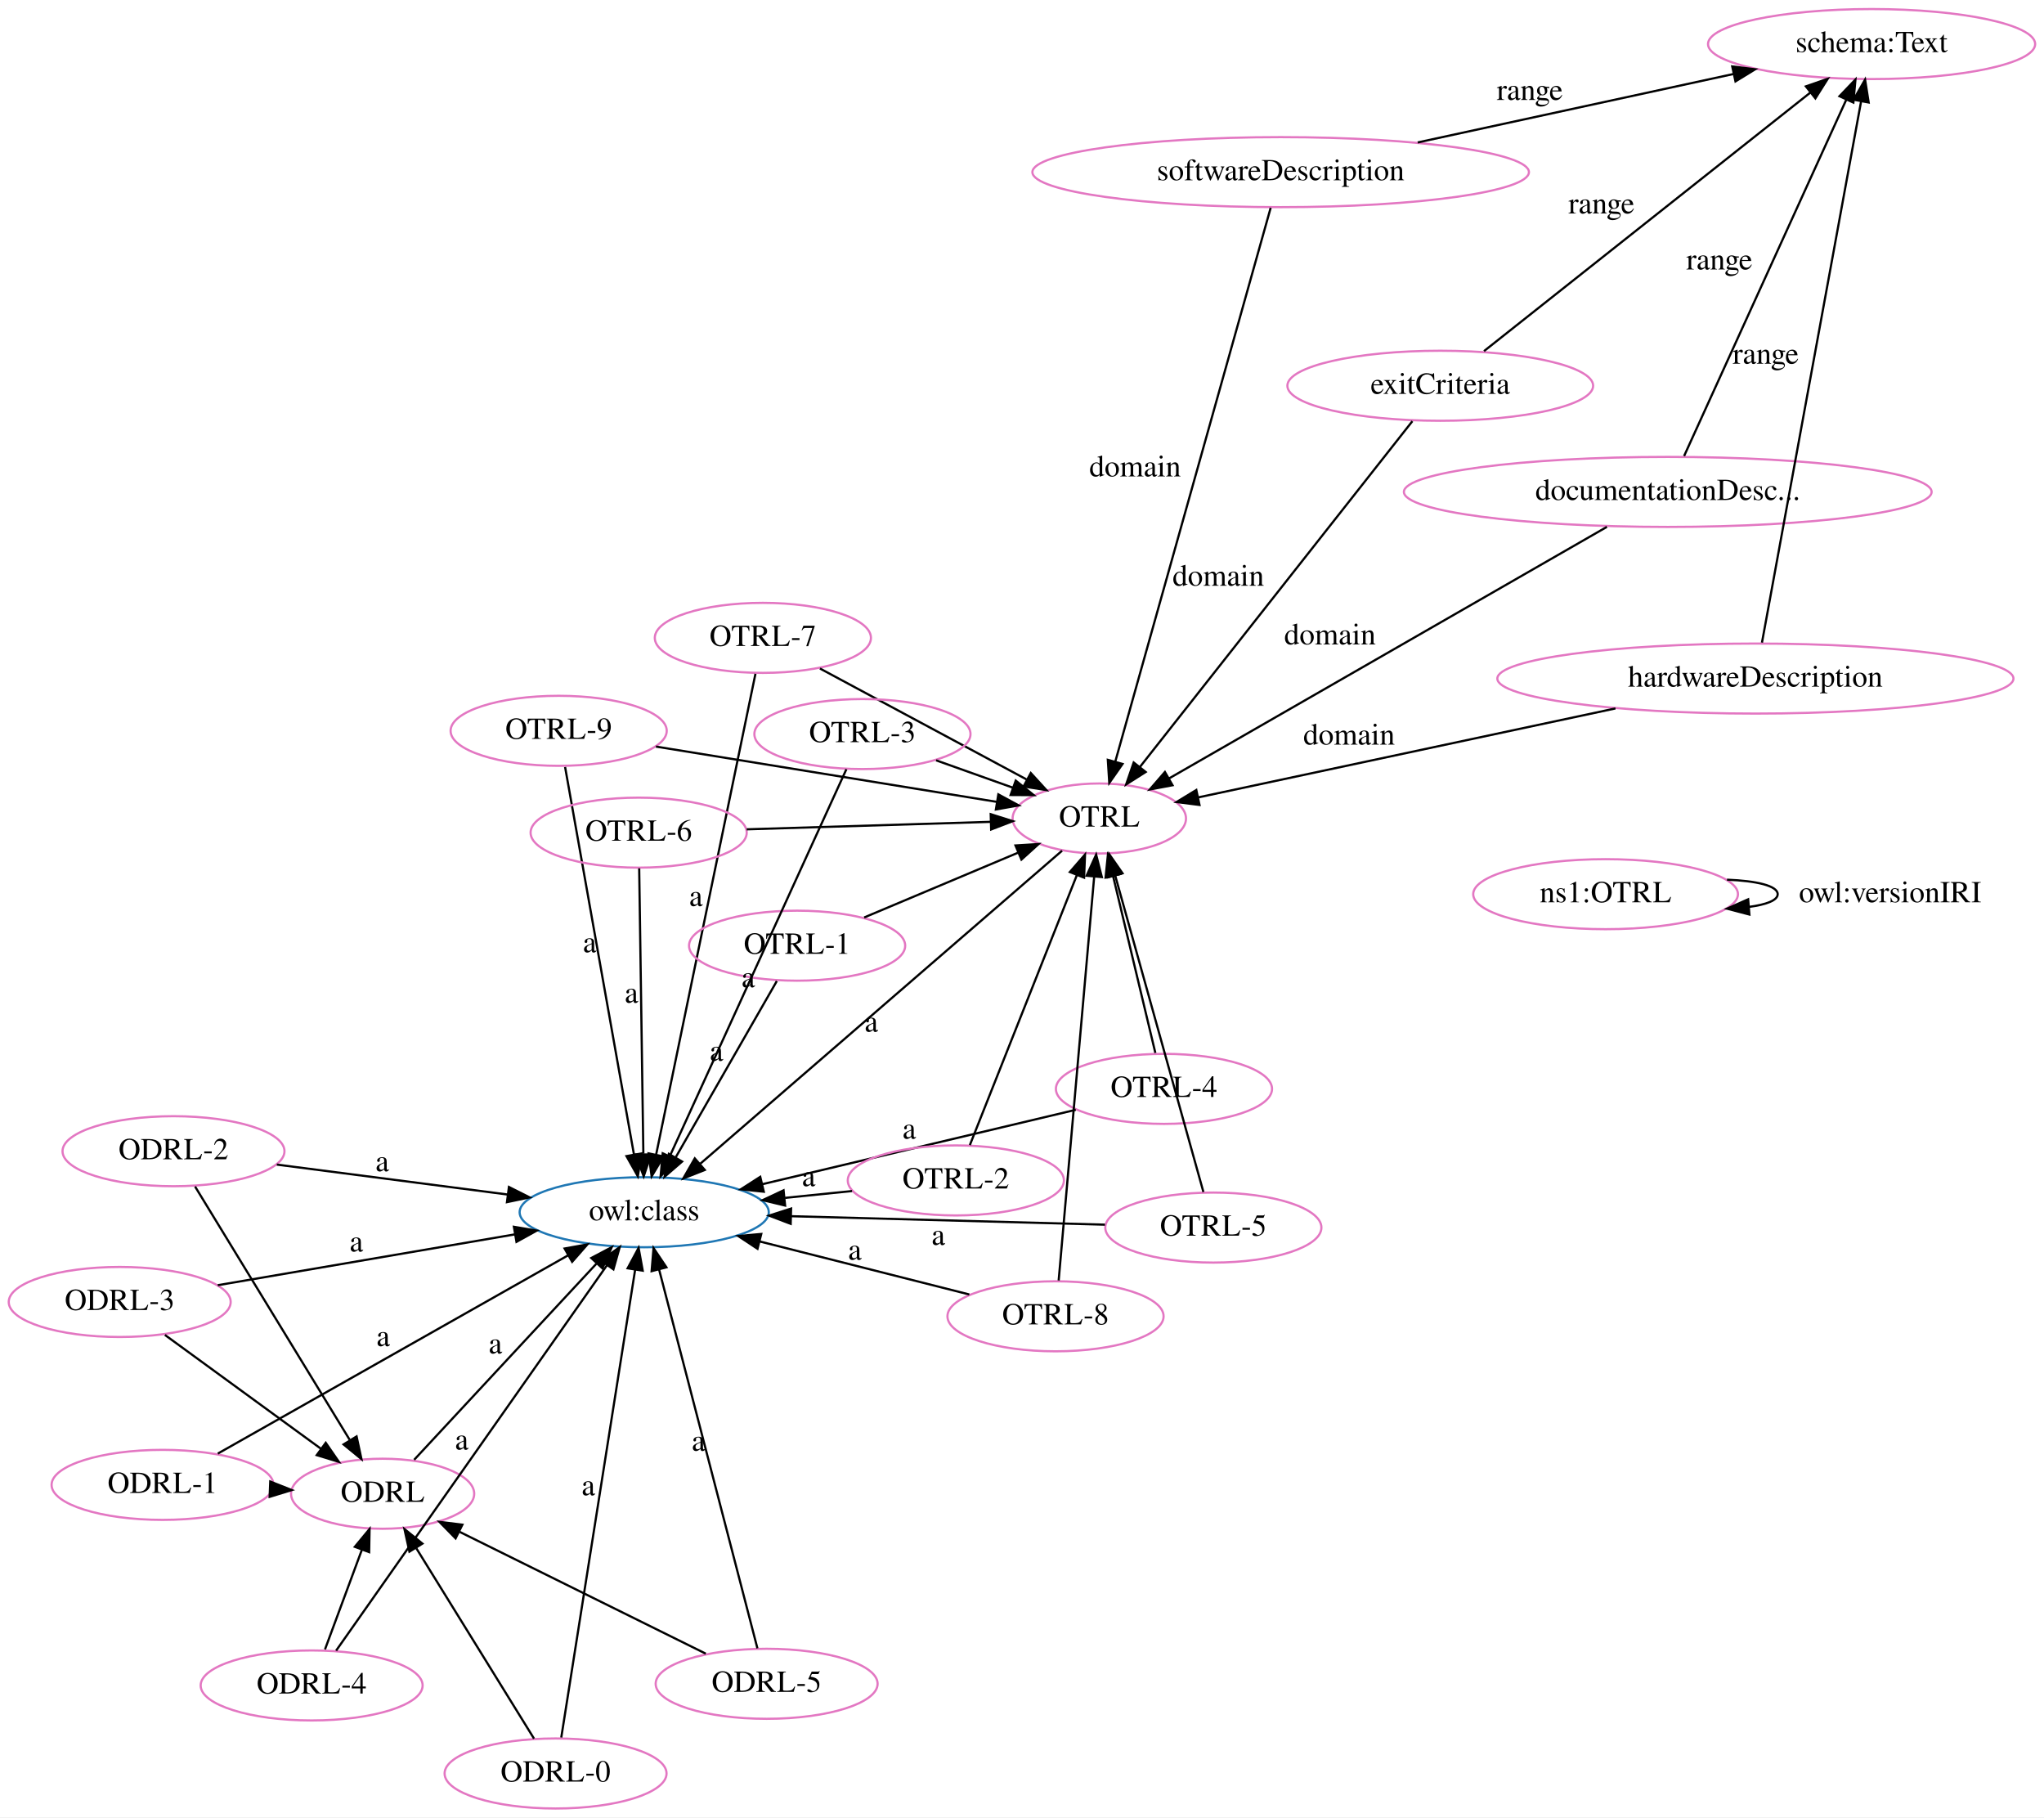
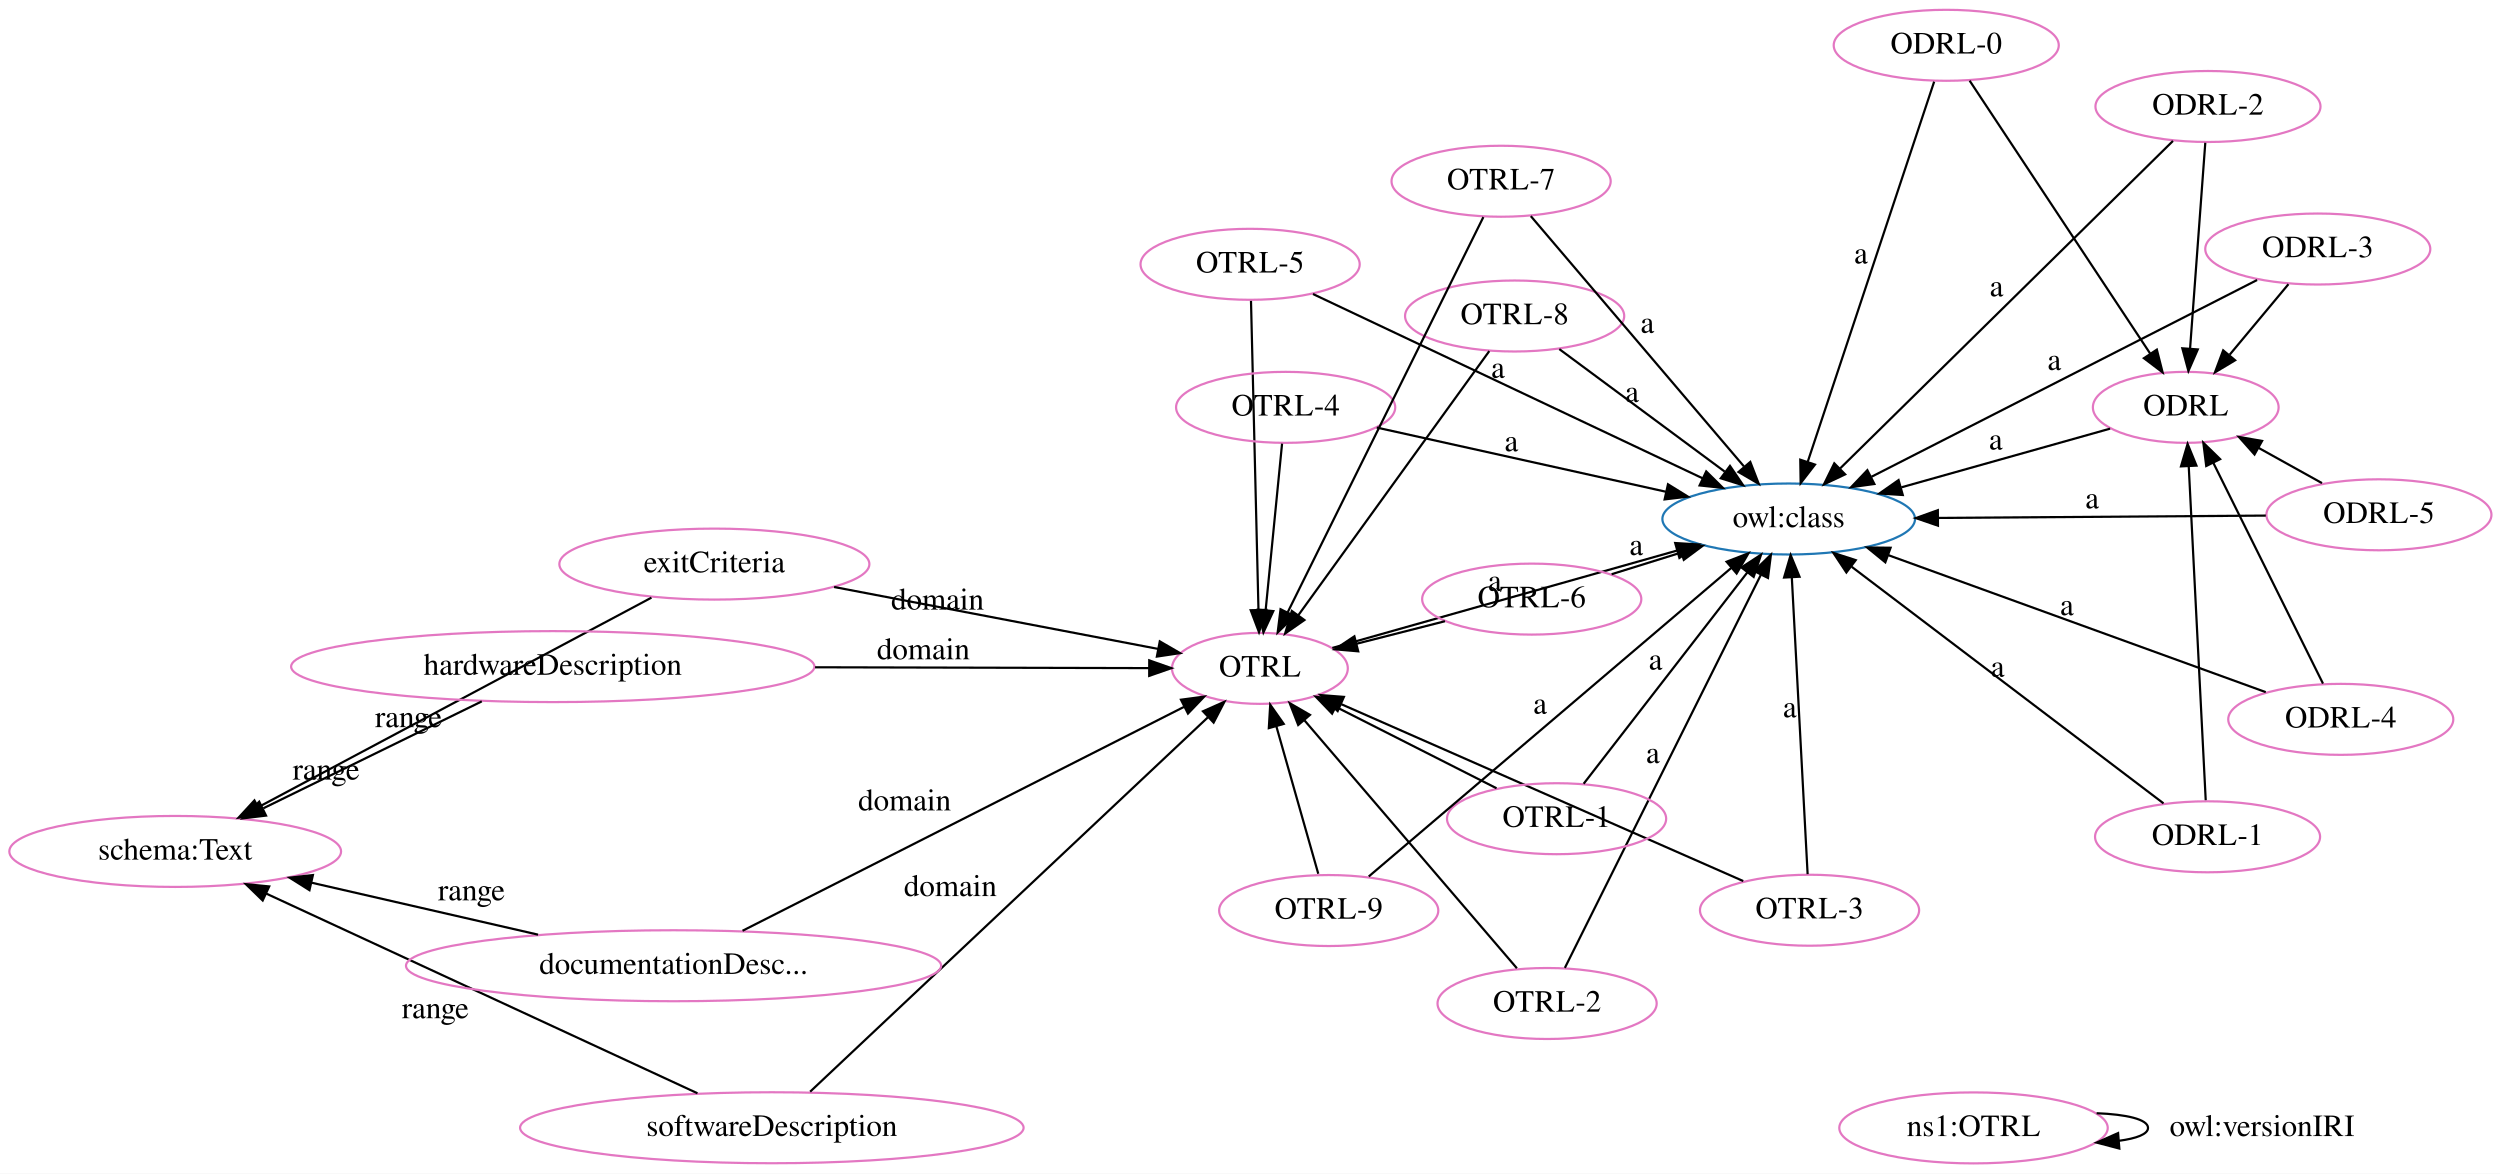
- <svg xmlns="http://www.w3.org/2000/svg" width="936pt" height="832pt" viewBox="0.00 0.00 936.00 832.00">
-   <g id="graph0" class="graph" transform="scale(1 1) rotate(0) translate(4 828)">
-     <polygon fill="white" stroke="transparent" points="-4,4 -4,-828 932,-828 932,4 -4,4" />
+ <svg xmlns="http://www.w3.org/2000/svg" width="1129pt" height="530pt" viewBox="0.00 0.00 1129.00 530.00">
+   <g id="graph0" class="graph" transform="scale(1 1) rotate(0) translate(4 526)">
+     <polygon fill="white" stroke="transparent" points="-4,4 -4,-526 1125,-526 1125,4 -4,4" />
    <g id="node1" class="node">
-       <ellipse fill="none" stroke="#e377c2" cx="171.21" cy="-144.16" rx="41.94" ry="16.03" />
-       <text text-anchor="middle" x="171.21" y="-140.46" font-family="Times,serif" font-size="14.00">ODRL</text>
+       <ellipse fill="none" stroke="#e377c2" cx="564.97" cy="-224.16" rx="39.7" ry="16.03" />
+       <text text-anchor="middle" x="564.97" y="-220.46" font-family="Times,serif" font-size="14.00">OTRL</text>
    </g>
    <g id="node3" class="node">
-       <ellipse fill="none" stroke="#1f77b4" cx="291" cy="-273.03" rx="57.05" ry="16.03" />
-       <text text-anchor="middle" x="291" y="-269.33" font-family="Times,serif" font-size="14.00">owl:class</text>
+       <ellipse fill="none" stroke="#1f77b4" cx="803.78" cy="-291.62" rx="57.05" ry="16.03" />
+       <text text-anchor="middle" x="803.78" y="-287.92" font-family="Times,serif" font-size="14.00">owl:class</text>
+     </g>
+     <g id="edge11" class="edge">
+       <path fill="none" stroke="black" d="M597.67,-233.39C637.86,-244.75 706.49,-264.13 753.42,-277.39" />
+       <polygon fill="black" stroke="black" points="752.52,-280.77 763.09,-280.12 754.42,-274.04 752.52,-280.77" />
+       <text text-anchor="middle" x="671.05" y="-259.19" font-family="Times,serif" font-size="14.00">a</text>
+     </g>
+     <g id="node2" class="node">
+       <ellipse fill="none" stroke="#e377c2" cx="983.08" cy="-342.04" rx="41.94" ry="16.03" />
+       <text text-anchor="middle" x="983.08" y="-338.34" font-family="Times,serif" font-size="14.00">ODRL</text>
+     </g>
+     <g id="edge2" class="edge">
+       <path fill="none" stroke="black" d="M948.93,-332.43C922.28,-324.94 884.83,-314.41 854.65,-305.92" />
+       <polygon fill="black" stroke="black" points="855.29,-302.46 844.72,-303.13 853.39,-309.2 855.29,-302.46" />
+       <text text-anchor="middle" x="897.29" y="-322.98" font-family="Times,serif" font-size="14.00">a</text>
+     </g>
+     <g id="node4" class="node">
+       <ellipse fill="none" stroke="#e377c2" cx="75.12" cy="-141.49" rx="74.91" ry="16.03" />
+       <text text-anchor="middle" x="75.12" y="-137.79" font-family="Times,serif" font-size="14.00">schema:Text</text>
+     </g>
+     <g id="node5" class="node">
+       <ellipse fill="none" stroke="#e377c2" cx="887.24" cy="-16.64" rx="60.62" ry="16.03" />
+       <text text-anchor="middle" x="887.24" y="-12.94" font-family="Times,serif" font-size="14.00">ns1:OTRL</text>
+     </g>
+     <g id="edge22" class="edge">
+       <path fill="none" stroke="black" d="M942.84,-23.27C956.17,-22.75 966.05,-20.54 966.05,-16.64 966.05,-13.81 960.83,-11.86 952.87,-10.81" />
+       <polygon fill="black" stroke="black" points="953.09,-7.32 942.84,-10.01 952.53,-14.3 953.09,-7.32" />
+       <text text-anchor="middle" x="1017.55" y="-12.94" font-family="Times,serif" font-size="14.00">owl:versionIRI</text>
+     </g>
+     <g id="node6" class="node">
+       <ellipse fill="none" stroke="#e377c2" cx="694.67" cy="-72.82" rx="49.49" ry="16.03" />
+       <text text-anchor="middle" x="694.67" y="-69.12" font-family="Times,serif" font-size="14.00">OTRL-2</text>
+     </g>
+     <g id="edge3" class="edge">
+       <path fill="none" stroke="black" d="M681.03,-88.73C658.11,-115.48 611.73,-169.59 585.07,-200.71" />
+       <polygon fill="black" stroke="black" points="582.27,-198.59 578.42,-208.46 587.58,-203.15 582.27,-198.59" />
+     </g>
+     <g id="edge1" class="edge">
+       <path fill="none" stroke="black" d="M702.69,-88.91C721.49,-126.61 768.5,-220.88 791.17,-266.33" />
+       <polygon fill="black" stroke="black" points="788.15,-268.12 795.75,-275.5 794.42,-264.99 788.15,-268.12" />
+       <text text-anchor="middle" x="742.43" y="-181.42" font-family="Times,serif" font-size="14.00">a</text>
+     </g>
+     <g id="node7" class="node">
+       <ellipse fill="none" stroke="#e377c2" cx="993.12" cy="-477.91" rx="50.82" ry="16.03" />
+       <text text-anchor="middle" x="993.12" y="-474.21" font-family="Times,serif" font-size="14.00">ODRL-2</text>
+     </g>
+     <g id="edge8" class="edge">
+       <path fill="none" stroke="black" d="M991.91,-461.52C990.21,-438.47 987.08,-396.2 985.04,-368.61" />
+       <polygon fill="black" stroke="black" points="988.52,-368.2 984.29,-358.48 981.54,-368.71 988.52,-368.2" />
+     </g>
+     <g id="edge23" class="edge">
+       <path fill="none" stroke="black" d="M977.31,-462.35C943.89,-429.47 866,-352.83 826.95,-314.41" />
+       <polygon fill="black" stroke="black" points="829.27,-311.78 819.69,-307.27 824.36,-316.77 829.27,-311.78" />
+       <text text-anchor="middle" x="897.63" y="-392.18" font-family="Times,serif" font-size="14.00">a</text>
+     </g>
+     <g id="node8" class="node">
+       <ellipse fill="none" stroke="#e377c2" cx="318.61" cy="-271.25" rx="70.01" ry="16.03" />
+       <text text-anchor="middle" x="318.61" y="-267.55" font-family="Times,serif" font-size="14.00">exitCriteria</text>
+     </g>
+     <g id="edge17" class="edge">
+       <path fill="none" stroke="black" d="M372.67,-260.91C416.51,-252.53 477.61,-240.85 519.09,-232.93" />
+       <polygon fill="black" stroke="black" points="519.76,-236.36 528.92,-231.05 518.44,-229.49 519.76,-236.36" />
+       <text text-anchor="middle" x="419.38" y="-250.72" font-family="Times,serif" font-size="14.00">domain</text>
+     </g>
+     <g id="edge30" class="edge">
+       <path fill="none" stroke="black" d="M290.2,-256.11C246.24,-232.68 161.71,-187.64 112.73,-161.54" />
+       <polygon fill="black" stroke="black" points="114.2,-158.35 103.73,-156.74 110.9,-164.53 114.2,-158.35" />
+       <text text-anchor="middle" x="180.47" y="-197.62" font-family="Times,serif" font-size="14.00">range</text>
+     </g>
+     <g id="node9" class="node">
+       <ellipse fill="none" stroke="#e377c2" cx="344.56" cy="-16.71" rx="113.69" ry="16.03" />
+       <text text-anchor="middle" x="344.56" y="-13.01" font-family="Times,serif" font-size="14.00">softwareDescription</text>
+     </g>
+     <g id="edge28" class="edge">
+       <path fill="none" stroke="black" d="M361.85,-32.99C401.1,-69.93 496.96,-160.15 541.5,-202.07" />
+       <polygon fill="black" stroke="black" points="539.27,-204.78 548.95,-209.08 544.07,-199.68 539.27,-204.78" />
+       <text text-anchor="middle" x="425.18" y="-121.33" font-family="Times,serif" font-size="14.00">domain</text>
+     </g>
+     <g id="edge41" class="edge">
+       <path fill="none" stroke="black" d="M310.98,-32.27C261.61,-55.13 169.53,-97.77 116.2,-122.47" />
+       <polygon fill="black" stroke="black" points="114.63,-119.34 107.03,-126.72 117.57,-125.69 114.63,-119.34" />
+       <text text-anchor="middle" x="192.59" y="-66.17" font-family="Times,serif" font-size="14.00">range</text>
+     </g>
+     <g id="node10" class="node">
+       <ellipse fill="none" stroke="#e377c2" cx="300.18" cy="-89.87" rx="120.83" ry="16.03" />
+       <text text-anchor="middle" x="300.18" y="-86.17" font-family="Times,serif" font-size="14.00">documentationDesc...</text>
+     </g>
+     <g id="edge19" class="edge">
+       <path fill="none" stroke="black" d="M331.33,-105.67C381.27,-130.99 478.86,-180.49 530.7,-206.78" />
+       <polygon fill="black" stroke="black" points="529.33,-210.01 539.83,-211.41 532.49,-203.76 529.33,-210.01" />
+       <text text-anchor="middle" x="404.52" y="-160.02" font-family="Times,serif" font-size="14.00">domain</text>
+     </g>
+     <g id="edge21" class="edge">
+       <path fill="none" stroke="black" d="M238.98,-103.91C207.27,-111.18 168.63,-120.04 136.85,-127.34" />
+       <polygon fill="black" stroke="black" points="135.75,-124 126.78,-129.64 137.31,-130.82 135.75,-124" />
+       <text text-anchor="middle" x="208.91" y="-119.42" font-family="Times,serif" font-size="14.00">range</text>
+     </g>
+     <g id="node11" class="node">
+       <ellipse fill="none" stroke="#e377c2" cx="813.19" cy="-114.94" rx="49.49" ry="16.03" />
+       <text text-anchor="middle" x="813.19" y="-111.24" font-family="Times,serif" font-size="14.00">OTRL-3</text>
+     </g>
+     <g id="edge12" class="edge">
+       <path fill="none" stroke="black" d="M783.25,-128.11C737.67,-148.17 651,-186.3 601.69,-208" />
+       <polygon fill="black" stroke="black" points="600.09,-204.88 592.35,-212.11 602.91,-211.28 600.09,-204.88" />
+     </g>
+     <g id="edge26" class="edge">
+       <path fill="none" stroke="black" d="M812.32,-131.24C810.69,-161.88 807.15,-228.27 805.18,-265.3" />
+       <polygon fill="black" stroke="black" points="801.68,-265.18 804.65,-275.35 808.67,-265.55 801.68,-265.18" />
+       <text text-anchor="middle" x="804.25" y="-202.07" font-family="Times,serif" font-size="14.00">a</text>
+     </g>
+     <g id="node12" class="node">
+       <ellipse fill="none" stroke="#e377c2" cx="1070.32" cy="-293.52" rx="50.82" ry="16.03" />
+       <text text-anchor="middle" x="1070.32" y="-289.82" font-family="Times,serif" font-size="14.00">ODRL-5</text>
+     </g>
+     <g id="edge5" class="edge">
+       <path fill="none" stroke="black" d="M1044.61,-307.82C1035.63,-312.81 1025.41,-318.5 1015.92,-323.77" />
+       <polygon fill="black" stroke="black" points="1014.14,-320.76 1007.1,-328.68 1017.55,-326.87 1014.14,-320.76" />
+     </g>
+     <g id="edge29" class="edge">
+       <path fill="none" stroke="black" d="M1019.24,-293.16C977.22,-292.86 917.32,-292.43 871.34,-292.1" />
+       <polygon fill="black" stroke="black" points="871.18,-288.6 861.16,-292.03 871.13,-295.6 871.18,-288.6" />
+       <text text-anchor="middle" x="940.79" y="-296.43" font-family="Times,serif" font-size="14.00">a</text>
+     </g>
+     <g id="node13" class="node">
+       <ellipse fill="none" stroke="#e377c2" cx="680.01" cy="-383.29" rx="49.49" ry="16.03" />
+       <text text-anchor="middle" x="680.01" y="-379.59" font-family="Times,serif" font-size="14.00">OTRL-8</text>
+     </g>
+     <g id="edge20" class="edge">
+       <path fill="none" stroke="black" d="M668.56,-367.45C648.32,-339.45 606.11,-281.06 582.29,-248.12" />
+       <polygon fill="black" stroke="black" points="585.07,-245.99 576.37,-239.93 579.39,-250.09 585.07,-245.99" />
+     </g>
+     <g id="edge31" class="edge">
+       <path fill="none" stroke="black" d="M700.17,-368.35C720.46,-353.33 751.94,-330.01 774.88,-313.02" />
+       <polygon fill="black" stroke="black" points="777.26,-315.61 783.22,-306.85 773.1,-309.99 777.26,-315.61" />
+       <text text-anchor="middle" x="733.03" y="-344.49" font-family="Times,serif" font-size="14.00">a</text>
+     </g>
+     <g id="node14" class="node">
+       <ellipse fill="none" stroke="#e377c2" cx="698.95" cy="-156.27" rx="49.49" ry="16.03" />
+       <text text-anchor="middle" x="698.95" y="-152.57" font-family="Times,serif" font-size="14.00">OTRL-1</text>
+     </g>
+     <g id="edge9" class="edge">
+       <path fill="none" stroke="black" d="M671.84,-170.01C650.96,-180.59 621.96,-195.28 599.44,-206.69" />
+       <polygon fill="black" stroke="black" points="597.57,-203.72 590.23,-211.36 600.73,-209.96 597.57,-203.72" />
+     </g>
+     <g id="edge7" class="edge">
+       <path fill="none" stroke="black" d="M711.18,-172.06C729.39,-195.57 763.77,-239.95 785.13,-267.53" />
+       <polygon fill="black" stroke="black" points="782.41,-269.74 791.3,-275.51 787.95,-265.46 782.41,-269.74" />
+       <text text-anchor="middle" x="743.65" y="-223.6" font-family="Times,serif" font-size="14.00">a</text>
+     </g>
+     <g id="node15" class="node">
+       <ellipse fill="none" stroke="#e377c2" cx="687.73" cy="-255.44" rx="49.49" ry="16.03" />
+       <text text-anchor="middle" x="687.73" y="-251.74" font-family="Times,serif" font-size="14.00">OTRL-6</text>
+     </g>
+     <g id="edge35" class="edge">
+       <path fill="none" stroke="black" d="M648.55,-245.46C635.8,-242.21 621.57,-238.58 608.52,-235.26" />
+       <polygon fill="black" stroke="black" points="609.37,-231.86 598.82,-232.78 607.64,-238.64 609.37,-231.86" />
+     </g>
+     <g id="edge32" class="edge">
+       <path fill="none" stroke="black" d="M723.81,-266.69C733.7,-269.77 744.57,-273.16 755.04,-276.42" />
+       <polygon fill="black" stroke="black" points="754.31,-279.86 764.9,-279.5 756.4,-273.18 754.31,-279.86" />
+       <text text-anchor="middle" x="734.93" y="-275.35" font-family="Times,serif" font-size="14.00">a</text>
+     </g>
+     <g id="node16" class="node">
+       <ellipse fill="none" stroke="#e377c2" cx="560.55" cy="-406.64" rx="49.49" ry="16.03" />
+       <text text-anchor="middle" x="560.55" y="-402.94" font-family="Times,serif" font-size="14.00">OTRL-5</text>
+     </g>
+     <g id="edge24" class="edge">
+       <path fill="none" stroke="black" d="M560.95,-390.12C561.72,-358.5 563.4,-289.16 564.32,-250.87" />
+       <polygon fill="black" stroke="black" points="567.83,-250.59 564.57,-240.5 560.83,-250.42 567.83,-250.59" />
+     </g>
+     <g id="edge33" class="edge">
+       <path fill="none" stroke="black" d="M588.93,-393.22C632.49,-372.62 715.93,-333.16 765.02,-309.94" />
+       <polygon fill="black" stroke="black" points="766.53,-313.11 774.07,-305.67 763.53,-306.78 766.53,-313.11" />
+       <text text-anchor="middle" x="672.48" y="-355.38" font-family="Times,serif" font-size="14.00">a</text>
+     </g>
+     <g id="node17" class="node">
+       <ellipse fill="none" stroke="#e377c2" cx="245.64" cy="-224.96" rx="118.17" ry="16.03" />
+       <text text-anchor="middle" x="245.64" y="-221.26" font-family="Times,serif" font-size="14.00">hardwareDescription</text>
+     </g>
+     <g id="edge18" class="edge">
+       <path fill="none" stroke="black" d="M364.09,-224.66C416.18,-224.53 474.55,-224.39 514.88,-224.28" />
+       <polygon fill="black" stroke="black" points="515,-227.78 524.99,-224.26 514.98,-220.78 515,-227.78" />
+       <text text-anchor="middle" x="412.99" y="-228.27" font-family="Times,serif" font-size="14.00">domain</text>
+     </g>
+     <g id="edge27" class="edge">
+       <path fill="none" stroke="black" d="M213.57,-209.26C185.62,-195.58 144.99,-175.69 114.96,-161" />
+       <polygon fill="black" stroke="black" points="116.14,-157.68 105.62,-156.42 113.06,-163.96 116.14,-157.68" />
+       <text text-anchor="middle" x="143.27" y="-173.93" font-family="Times,serif" font-size="14.00">range</text>
+     </g>
+     <g id="node18" class="node">
+       <ellipse fill="none" stroke="#e377c2" cx="596.05" cy="-114.8" rx="49.49" ry="16.03" />
+       <text text-anchor="middle" x="596.05" y="-111.1" font-family="Times,serif" font-size="14.00">OTRL-9</text>
+     </g>
+     <g id="edge38" class="edge">
+       <path fill="none" stroke="black" d="M591.33,-131.41C586.3,-149.09 578.28,-177.33 572.4,-198" />
+       <polygon fill="black" stroke="black" points="569,-197.17 569.63,-207.75 575.73,-199.09 569,-197.17" />
+     </g>
+     <g id="edge36" class="edge">
+       <path fill="none" stroke="black" d="M614.12,-130.18C651.03,-161.6 735.18,-233.22 777.89,-269.57" />
+       <polygon fill="black" stroke="black" points="775.72,-272.33 785.6,-276.14 780.26,-267 775.72,-272.33" />
+       <text text-anchor="middle" x="691.5" y="-203.68" font-family="Times,serif" font-size="14.00">a</text>
+     </g>
+     <g id="node19" class="node">
+       <ellipse fill="none" stroke="#e377c2" cx="874.92" cy="-505.54" rx="50.82" ry="16.03" />
+       <text text-anchor="middle" x="874.92" y="-501.84" font-family="Times,serif" font-size="14.00">ODRL-0</text>
+     </g>
+     <g id="edge10" class="edge">
+       <path fill="none" stroke="black" d="M885.49,-489.56C904.52,-460.8 944.65,-400.13 967.07,-366.24" />
+       <polygon fill="black" stroke="black" points="970.03,-368.11 972.63,-357.84 964.19,-364.24 970.03,-368.11" />
+     </g>
+     <g id="edge37" class="edge">
+       <path fill="none" stroke="black" d="M869.46,-489.11C857.14,-452.08 827.14,-361.86 812.33,-317.34" />
+       <polygon fill="black" stroke="black" points="815.64,-316.19 809.17,-307.81 809,-318.4 815.64,-316.19" />
+       <text text-anchor="middle" x="836.4" y="-407.02" font-family="Times,serif" font-size="14.00">a</text>
+     </g>
+     <g id="node20" class="node">
+       <ellipse fill="none" stroke="#e377c2" cx="992.94" cy="-148.1" rx="50.82" ry="16.03" />
+       <text text-anchor="middle" x="992.94" y="-144.4" font-family="Times,serif" font-size="14.00">ODRL-1</text>
+     </g>
+     <g id="edge34" class="edge">
+       <path fill="none" stroke="black" d="M992.1,-164.64C990.39,-198.2 986.51,-274.58 984.44,-315.3" />
+       <polygon fill="black" stroke="black" points="980.93,-315.38 983.92,-325.54 987.92,-315.73 980.93,-315.38" />
+     </g>
+     <g id="edge13" class="edge">
+       <path fill="none" stroke="black" d="M973.05,-163.19C939.37,-188.75 870.97,-240.64 832.22,-270.04" />
+       <polygon fill="black" stroke="black" points="829.82,-267.47 823.97,-276.3 834.05,-273.04 829.82,-267.47" />
+       <text text-anchor="middle" x="898.14" y="-220.41" font-family="Times,serif" font-size="14.00">a</text>
+     </g>
+     <g id="node21" class="node">
+       <ellipse fill="none" stroke="#e377c2" cx="576.6" cy="-342.04" rx="49.49" ry="16.03" />
+       <text text-anchor="middle" x="576.6" y="-338.34" font-family="Times,serif" font-size="14.00">OTRL-4</text>
    </g>
    <g id="edge16" class="edge">
-       <path fill="none" stroke="black" d="M185.66,-159.71C206.41,-182.03 244.83,-223.35 269.09,-249.45" />
-       <polygon fill="black" stroke="black" points="266.76,-252.08 276.13,-257.03 271.88,-247.32 266.76,-252.08" />
-       <text text-anchor="middle" x="222.87" y="-208.38" font-family="Times,serif" font-size="14.00">a</text>
-     </g>
-     <g id="node2" class="node">
-       <ellipse fill="none" stroke="#e377c2" cx="499.4" cy="-453.29" rx="39.7" ry="16.03" />
-       <text text-anchor="middle" x="499.4" y="-449.59" font-family="Times,serif" font-size="14.00">OTRL</text>
+       <path fill="none" stroke="black" d="M574.98,-325.65C573.06,-306.21 569.84,-273.54 567.57,-250.52" />
+       <polygon fill="black" stroke="black" points="571.03,-250.02 566.57,-240.41 564.07,-250.7 571.03,-250.02" />
+     </g>
+     <g id="edge14" class="edge">
+       <path fill="none" stroke="black" d="M617.74,-332.91C654.28,-324.8 707.99,-312.88 748.32,-303.93" />
+       <polygon fill="black" stroke="black" points="749.26,-307.3 758.27,-301.72 747.74,-300.47 749.26,-307.3" />
+       <text text-anchor="middle" x="678.53" y="-322.22" font-family="Times,serif" font-size="14.00">a</text>
+     </g>
+     <g id="node22" class="node">
+       <ellipse fill="none" stroke="#e377c2" cx="1042.71" cy="-413.54" rx="50.82" ry="16.03" />
+       <text text-anchor="middle" x="1042.71" y="-409.84" font-family="Times,serif" font-size="14.00">ODRL-3</text>
+     </g>
+     <g id="edge25" class="edge">
+       <path fill="none" stroke="black" d="M1029.47,-397.67C1021.68,-388.32 1011.66,-376.31 1002.93,-365.84" />
+       <polygon fill="black" stroke="black" points="1005.37,-363.3 996.28,-357.86 999.99,-367.78 1005.37,-363.3" />
+     </g>
+     <g id="edge15" class="edge">
+       <path fill="none" stroke="black" d="M1015.3,-399.55C972.44,-377.68 889.46,-335.34 841.15,-310.69" />
+       <polygon fill="black" stroke="black" points="842.47,-307.43 831.98,-306 839.29,-313.67 842.47,-307.43" />
+       <text text-anchor="middle" x="923.73" y="-358.92" font-family="Times,serif" font-size="14.00">a</text>
+     </g>
+     <g id="node23" class="node">
+       <ellipse fill="none" stroke="#e377c2" cx="1053.09" cy="-201.14" rx="50.82" ry="16.03" />
+       <text text-anchor="middle" x="1053.09" y="-197.44" font-family="Times,serif" font-size="14.00">ODRL-4</text>
+     </g>
+     <g id="edge4" class="edge">
+       <path fill="none" stroke="black" d="M1045.06,-217.3C1032.93,-241.72 1009.82,-288.22 995.51,-317.03" />
+       <polygon fill="black" stroke="black" points="992.33,-315.55 991.02,-326.06 998.6,-318.66 992.33,-315.55" />
    </g>
    <g id="edge39" class="edge">
-       <path fill="none" stroke="black" d="M482.35,-438.54C445.82,-406.94 359.84,-332.57 316.67,-295.23" />
-       <polygon fill="black" stroke="black" points="318.74,-292.39 308.89,-288.5 314.16,-297.68 318.74,-292.39" />
-       <text text-anchor="middle" x="395.01" y="-355.68" font-family="Times,serif" font-size="14.00">a</text>
-     </g>
-     <g id="node4" class="node">
-       <ellipse fill="none" stroke="#e377c2" cx="853.05" cy="-807.83" rx="74.91" ry="16.03" />
-       <text text-anchor="middle" x="853.05" y="-804.13" font-family="Times,serif" font-size="14.00">schema:Text</text>
-     </g>
-     <g id="node5" class="node">
-       <ellipse fill="none" stroke="#e377c2" cx="529.01" cy="-329.51" rx="49.49" ry="16.03" />
-       <text text-anchor="middle" x="529.01" y="-325.81" font-family="Times,serif" font-size="14.00">OTRL-4</text>
-     </g>
-     <g id="edge36" class="edge">
-       <path fill="none" stroke="black" d="M525.07,-345.95C520.12,-366.66 511.54,-402.52 505.68,-427.04" />
-       <polygon fill="black" stroke="black" points="502.27,-426.24 503.35,-436.78 509.08,-427.87 502.27,-426.24" />
-     </g>
-     <g id="edge25" class="edge">
-       <path fill="none" stroke="black" d="M488.63,-319.93C449.14,-310.56 388.73,-296.22 345.09,-285.87" />
-       <polygon fill="black" stroke="black" points="345.76,-282.43 335.22,-283.52 344.14,-289.24 345.76,-282.43" />
-       <text text-anchor="middle" x="412.36" y="-306.7" font-family="Times,serif" font-size="14.00">a</text>
-     </g>
-     <g id="node6" class="node">
-       <ellipse fill="none" stroke="#e377c2" cx="731.24" cy="-418.64" rx="60.62" ry="16.03" />
-       <text text-anchor="middle" x="731.24" y="-414.94" font-family="Times,serif" font-size="14.00">ns1:OTRL</text>
-     </g>
-     <g id="edge17" class="edge">
-       <path fill="none" stroke="black" d="M786.84,-425.27C800.17,-424.75 810.05,-422.54 810.05,-418.64 810.05,-415.81 804.83,-413.86 796.87,-412.81" />
-       <polygon fill="black" stroke="black" points="797.09,-409.32 786.84,-412.01 796.53,-416.3 797.09,-409.32" />
-       <text text-anchor="middle" x="861.55" y="-414.94" font-family="Times,serif" font-size="14.00">owl:versionIRI</text>
-     </g>
-     <g id="node7" class="node">
-       <ellipse fill="none" stroke="#e377c2" cx="479.35" cy="-225.39" rx="49.49" ry="16.03" />
-       <text text-anchor="middle" x="479.35" y="-221.69" font-family="Times,serif" font-size="14.00">OTRL-8</text>
-     </g>
-     <g id="edge30" class="edge">
-       <path fill="none" stroke="black" d="M480.79,-241.78C484.22,-280.7 492.86,-378.95 497.05,-426.58" />
-       <polygon fill="black" stroke="black" points="493.58,-427.09 497.95,-436.74 500.56,-426.47 493.58,-427.09" />
-     </g>
-     <g id="edge4" class="edge">
-       <path fill="none" stroke="black" d="M439.87,-235.38C412.05,-242.41 374.5,-251.91 344.07,-259.61" />
-       <polygon fill="black" stroke="black" points="342.88,-256.3 334.05,-262.14 344.6,-263.08 342.88,-256.3" />
-       <text text-anchor="middle" x="387.47" y="-251.29" font-family="Times,serif" font-size="14.00">a</text>
-     </g>
-     <g id="node8" class="node">
-       <ellipse fill="none" stroke="#e377c2" cx="138.71" cy="-56.39" rx="50.82" ry="16.03" />
-       <text text-anchor="middle" x="138.71" y="-52.69" font-family="Times,serif" font-size="14.00">ODRL-4</text>
-     </g>
-     <g id="edge5" class="edge">
-       <path fill="none" stroke="black" d="M144.82,-72.9C149.57,-85.73 156.25,-103.76 161.7,-118.47" />
-       <polygon fill="black" stroke="black" points="158.48,-119.86 165.23,-128.02 165.04,-117.43 158.48,-119.86" />
-     </g>
-     <g id="edge29" class="edge">
-       <path fill="none" stroke="black" d="M149.91,-72.32C176.31,-109.88 242.59,-204.17 274,-248.84" />
-       <polygon fill="black" stroke="black" points="271.18,-250.91 279.79,-257.08 276.9,-246.88 271.18,-250.91" />
-       <text text-anchor="middle" x="207.45" y="-164.38" font-family="Times,serif" font-size="14.00">a</text>
-     </g>
-     <g id="node9" class="node">
-       <ellipse fill="none" stroke="#e377c2" cx="250.41" cy="-16.09" rx="50.82" ry="16.03" />
-       <text text-anchor="middle" x="250.41" y="-12.39" font-family="Times,serif" font-size="14.00">ODRL-0</text>
-     </g>
-     <g id="edge28" class="edge">
-       <path fill="none" stroke="black" d="M240.54,-32.05C227.03,-53.91 202.62,-93.38 186.66,-119.17" />
-       <polygon fill="black" stroke="black" points="183.49,-117.65 181.2,-128 189.44,-121.33 183.49,-117.65" />
-     </g>
-     <g id="edge7" class="edge">
-       <path fill="none" stroke="black" d="M253.02,-32.55C259.87,-75.97 278.5,-193.86 286.85,-246.74" />
-       <polygon fill="black" stroke="black" points="283.41,-247.37 288.43,-256.7 290.32,-246.28 283.41,-247.37" />
-       <text text-anchor="middle" x="265.43" y="-143.45" font-family="Times,serif" font-size="14.00">a</text>
-     </g>
-     <g id="node10" class="node">
-       <ellipse fill="none" stroke="#e377c2" cx="251.83" cy="-493.43" rx="49.49" ry="16.03" />
-       <text text-anchor="middle" x="251.83" y="-489.73" font-family="Times,serif" font-size="14.00">OTRL-9</text>
-     </g>
-     <g id="edge10" class="edge">
-       <path fill="none" stroke="black" d="M296.37,-486.21C340.42,-479.07 407.54,-468.18 452.42,-460.91" />
-       <polygon fill="black" stroke="black" points="453.16,-464.33 462.47,-459.28 452.04,-457.42 453.16,-464.33" />
-     </g>
-     <g id="edge31" class="edge">
-       <path fill="none" stroke="black" d="M254.77,-476.86C261.51,-438.96 278.1,-345.64 286.28,-299.6" />
-       <polygon fill="black" stroke="black" points="289.78,-299.95 288.08,-289.49 282.88,-298.72 289.78,-299.95" />
-       <text text-anchor="middle" x="266.03" y="-392.03" font-family="Times,serif" font-size="14.00">a</text>
-     </g>
-     <g id="node11" class="node">
-       <ellipse fill="none" stroke="#e377c2" cx="345.34" cy="-535.98" rx="49.49" ry="16.03" />
-       <text text-anchor="middle" x="345.34" y="-532.28" font-family="Times,serif" font-size="14.00">OTRL-7</text>
-     </g>
-     <g id="edge12" class="edge">
-       <path fill="none" stroke="black" d="M371.48,-521.95C397.55,-507.96 437.69,-486.41 466.05,-471.19" />
-       <polygon fill="black" stroke="black" points="468.02,-474.11 475.17,-466.29 464.71,-467.94 468.02,-474.11" />
-     </g>
-     <g id="edge32" class="edge">
-       <path fill="none" stroke="black" d="M341.94,-519.53C332.79,-475.26 307.59,-353.29 296.44,-299.32" />
-       <polygon fill="black" stroke="black" points="299.85,-298.56 294.4,-289.47 293,-299.97 299.85,-298.56" />
-       <text text-anchor="middle" x="314.69" y="-413.22" font-family="Times,serif" font-size="14.00">a</text>
-     </g>
-     <g id="node12" class="node">
-       <ellipse fill="none" stroke="#e377c2" cx="347.06" cy="-57.15" rx="50.82" ry="16.03" />
-       <text text-anchor="middle" x="347.06" y="-53.45" font-family="Times,serif" font-size="14.00">ODRL-5</text>
-     </g>
-     <g id="edge38" class="edge">
-       <path fill="none" stroke="black" d="M319.19,-70.94C288.7,-86.03 239.73,-110.26 206.55,-126.67" />
-       <polygon fill="black" stroke="black" points="204.63,-123.72 197.22,-131.29 207.74,-129.99 204.63,-123.72" />
-     </g>
-     <g id="edge8" class="edge">
-       <path fill="none" stroke="black" d="M342.84,-73.38C333.23,-110.41 309.59,-201.46 297.85,-246.68" />
-       <polygon fill="black" stroke="black" points="294.39,-246.06 295.27,-256.62 301.17,-247.82 294.39,-246.06" />
-       <text text-anchor="middle" x="315.85" y="-163.83" font-family="Times,serif" font-size="14.00">a</text>
-     </g>
-     <g id="node13" class="node">
-       <ellipse fill="none" stroke="#e377c2" cx="361.02" cy="-395.06" rx="49.49" ry="16.03" />
-       <text text-anchor="middle" x="361.02" y="-391.36" font-family="Times,serif" font-size="14.00">OTRL-1</text>
-     </g>
-     <g id="edge26" class="edge">
-       <path fill="none" stroke="black" d="M391.73,-407.98C412.54,-416.74 440.16,-428.36 462.21,-437.64" />
-       <polygon fill="black" stroke="black" points="461.02,-440.94 471.6,-441.59 463.74,-434.48 461.02,-440.94" />
-     </g>
-     <g id="edge9" class="edge">
-       <path fill="none" stroke="black" d="M351.72,-378.85C339.9,-358.25 319.36,-322.45 305.48,-298.26" />
-       <polygon fill="black" stroke="black" points="308.35,-296.23 300.34,-289.3 302.28,-299.72 308.35,-296.23" />
-       <text text-anchor="middle" x="324.1" y="-342.36" font-family="Times,serif" font-size="14.00">a</text>
-     </g>
-     <g id="node14" class="node">
-       <ellipse fill="none" stroke="#e377c2" cx="50.82" cy="-231.95" rx="50.82" ry="16.03" />
-       <text text-anchor="middle" x="50.82" y="-228.25" font-family="Times,serif" font-size="14.00">ODRL-3</text>
-     </g>
-     <g id="edge21" class="edge">
-       <path fill="none" stroke="black" d="M71.52,-216.86C91.22,-202.49 121.03,-180.75 142.93,-164.78" />
-       <polygon fill="black" stroke="black" points="145.16,-167.48 151.18,-158.76 141.04,-161.83 145.16,-167.48" />
-     </g>
-     <g id="edge33" class="edge">
-       <path fill="none" stroke="black" d="M95.72,-239.63C134.1,-246.19 189.63,-255.69 231.67,-262.88" />
-       <polygon fill="black" stroke="black" points="231.33,-266.37 241.78,-264.61 232.51,-259.47 231.33,-266.37" />
-       <text text-anchor="middle" x="159.2" y="-255.05" font-family="Times,serif" font-size="14.00">a</text>
-     </g>
-     <g id="node15" class="node">
-       <ellipse fill="none" stroke="#e377c2" cx="759.71" cy="-602.8" rx="120.83" ry="16.03" />
-       <text text-anchor="middle" x="759.71" y="-599.1" font-family="Times,serif" font-size="14.00">documentationDesc...</text>
-     </g>
-     <g id="edge11" class="edge">
-       <path fill="none" stroke="black" d="M731.85,-586.8C683.1,-558.8 582.63,-501.09 531.22,-471.57" />
-       <polygon fill="black" stroke="black" points="532.93,-468.51 522.52,-466.56 529.45,-474.58 532.93,-468.51" />
-       <text text-anchor="middle" x="605.04" y="-532.98" font-family="Times,serif" font-size="14.00">domain</text>
-     </g>
-     <g id="edge22" class="edge">
-       <path fill="none" stroke="black" d="M767.19,-619.23C783.44,-654.93 822.08,-739.8 841.5,-782.45" />
-       <polygon fill="black" stroke="black" points="838.34,-783.95 845.66,-791.6 844.71,-781.05 838.34,-783.95" />
-       <text text-anchor="middle" x="783.34" y="-704.64" font-family="Times,serif" font-size="14.00">range</text>
-     </g>
-     <g id="node16" class="node">
-       <ellipse fill="none" stroke="#e377c2" cx="655.53" cy="-651.4" rx="70.01" ry="16.03" />
-       <text text-anchor="middle" x="655.53" y="-647.7" font-family="Times,serif" font-size="14.00">exitCriteria</text>
-     </g>
-     <g id="edge3" class="edge">
-       <path fill="none" stroke="black" d="M642.76,-635.18C615.22,-600.24 550.17,-517.71 518.04,-476.93" />
-       <polygon fill="black" stroke="black" points="520.64,-474.58 511.7,-468.9 515.14,-478.92 520.64,-474.58" />
-       <text text-anchor="middle" x="553.9" y="-559.86" font-family="Times,serif" font-size="14.00">domain</text>
-     </g>
-     <g id="edge23" class="edge">
-       <path fill="none" stroke="black" d="M675.56,-667.26C710.98,-695.31 784.73,-753.72 825.12,-785.71" />
-       <polygon fill="black" stroke="black" points="822.96,-788.46 832.97,-791.93 827.31,-782.97 822.96,-788.46" />
-       <text text-anchor="middle" x="729.34" y="-730.28" font-family="Times,serif" font-size="14.00">range</text>
-     </g>
-     <g id="node17" class="node">
-       <ellipse fill="none" stroke="#e377c2" cx="551.62" cy="-266.01" rx="49.49" ry="16.03" />
-       <text text-anchor="middle" x="551.62" y="-262.31" font-family="Times,serif" font-size="14.00">OTRL-5</text>
-     </g>
-     <g id="edge27" class="edge">
-       <path fill="none" stroke="black" d="M547.07,-282.3C538.01,-314.81 517.61,-387.99 506.66,-427.24" />
-       <polygon fill="black" stroke="black" points="503.29,-426.33 503.97,-436.9 510.03,-428.21 503.29,-426.33" />
-     </g>
-     <g id="edge13" class="edge">
-       <path fill="none" stroke="black" d="M501.98,-267.34C461.29,-268.44 403.29,-270 358.4,-271.21" />
-       <polygon fill="black" stroke="black" points="358.07,-267.72 348.17,-271.49 358.26,-274.72 358.07,-267.72" />
-       <text text-anchor="middle" x="425.69" y="-258.08" font-family="Times,serif" font-size="14.00">a</text>
-     </g>
-     <g id="node18" class="node">
-       <ellipse fill="none" stroke="#e377c2" cx="799.84" cy="-517.35" rx="118.17" ry="16.03" />
-       <text text-anchor="middle" x="799.84" y="-513.65" font-family="Times,serif" font-size="14.00">hardwareDescription</text>
-     </g>
-     <g id="edge34" class="edge">
-       <path fill="none" stroke="black" d="M735.76,-503.68C678.36,-491.45 595.62,-473.8 544.8,-462.97" />
-       <polygon fill="black" stroke="black" points="545.28,-459.49 534.77,-460.83 543.82,-466.34 545.28,-459.49" />
-       <text text-anchor="middle" x="613.78" y="-487.13" font-family="Times,serif" font-size="14.00">domain</text>
-     </g>
-     <g id="edge24" class="edge">
-       <path fill="none" stroke="black" d="M802.85,-533.8C811.67,-581.93 837.47,-722.78 848.24,-781.58" />
-       <polygon fill="black" stroke="black" points="844.83,-782.35 850.07,-791.56 851.71,-781.09 844.83,-782.35" />
-       <text text-anchor="middle" x="804.55" y="-661.49" font-family="Times,serif" font-size="14.00">range</text>
-     </g>
-     <g id="node19" class="node">
-       <ellipse fill="none" stroke="#e377c2" cx="582.45" cy="-749.19" rx="113.69" ry="16.03" />
-       <text text-anchor="middle" x="582.45" y="-745.49" font-family="Times,serif" font-size="14.00">softwareDescription</text>
-     </g>
-     <g id="edge35" class="edge">
-       <path fill="none" stroke="black" d="M577.87,-732.86C564.17,-684.05 523.46,-539 506.72,-479.35" />
-       <polygon fill="black" stroke="black" points="510.04,-478.25 503.97,-469.57 503.3,-480.14 510.04,-478.25" />
-       <text text-anchor="middle" x="515.79" y="-609.9" font-family="Times,serif" font-size="14.00">domain</text>
-     </g>
-     <g id="edge1" class="edge">
-       <path fill="none" stroke="black" d="M645.21,-762.79C688.67,-772.2 746.29,-784.69 789.84,-794.13" />
-       <polygon fill="black" stroke="black" points="789.24,-797.58 799.75,-796.28 790.72,-790.74 789.24,-797.58" />
-       <text text-anchor="middle" x="696.53" y="-782.26" font-family="Times,serif" font-size="14.00">range</text>
-     </g>
-     <g id="node20" class="node">
-       <ellipse fill="none" stroke="#e377c2" cx="70.44" cy="-148.22" rx="50.82" ry="16.03" />
-       <text text-anchor="middle" x="70.44" y="-144.52" font-family="Times,serif" font-size="14.00">ODRL-1</text>
-     </g>
-     <g id="edge15" class="edge">
-       <path fill="none" stroke="black" d="M121.12,-146.18C121.21,-146.18 121.3,-146.17 121.39,-146.17" />
-       <polygon fill="black" stroke="black" points="119.76,-149.74 129.61,-145.84 119.48,-142.74 119.76,-149.74" />
-     </g>
-     <g id="edge14" class="edge">
-       <path fill="none" stroke="black" d="M95.74,-162.54C135.23,-184.88 211.6,-228.1 256.23,-253.35" />
-       <polygon fill="black" stroke="black" points="254.55,-256.42 264.98,-258.3 258,-250.33 254.55,-256.42" />
-       <text text-anchor="middle" x="171.49" y="-211.75" font-family="Times,serif" font-size="14.00">a</text>
-     </g>
-     <g id="node21" class="node">
-       <ellipse fill="none" stroke="#e377c2" cx="288.46" cy="-446.81" rx="49.49" ry="16.03" />
-       <text text-anchor="middle" x="288.46" y="-443.11" font-family="Times,serif" font-size="14.00">OTRL-6</text>
+       <path fill="none" stroke="black" d="M1019.21,-213.43C975.02,-229.47 897.61,-257.57 848.6,-275.35" />
+       <polygon fill="black" stroke="black" points="847.41,-272.06 839.2,-278.76 849.79,-278.64 847.41,-272.06" />
+       <text text-anchor="middle" x="929.41" y="-248.19" font-family="Times,serif" font-size="14.00">a</text>
+     </g>
+     <g id="node24" class="node">
+       <ellipse fill="none" stroke="#e377c2" cx="673.9" cy="-444.15" rx="49.49" ry="16.03" />
+       <text text-anchor="middle" x="673.9" y="-440.45" font-family="Times,serif" font-size="14.00">OTRL-7</text>
    </g>
    <g id="edge6" class="edge">
-       <path fill="none" stroke="black" d="M337.92,-448.33C371.58,-449.36 415.96,-450.73 449.67,-451.76" />
-       <polygon fill="black" stroke="black" points="449.67,-455.26 459.77,-452.07 449.88,-448.27 449.67,-455.26" />
-     </g>
-     <g id="edge37" class="edge">
-       <path fill="none" stroke="black" d="M288.7,-430.46C289.14,-400.45 290.08,-336.29 290.61,-299.82" />
-       <polygon fill="black" stroke="black" points="294.12,-299.51 290.76,-289.46 287.12,-299.41 294.12,-299.51" />
-       <text text-anchor="middle" x="285.16" y="-368.94" font-family="Times,serif" font-size="14.00">a</text>
-     </g>
-     <g id="node22" class="node">
-       <ellipse fill="none" stroke="#e377c2" cx="390.93" cy="-491.94" rx="49.49" ry="16.03" />
-       <text text-anchor="middle" x="390.93" y="-488.24" font-family="Times,serif" font-size="14.00">OTRL-3</text>
-     </g>
-     <g id="edge20" class="edge">
-       <path fill="none" stroke="black" d="M424.65,-479.92C435.83,-475.94 448.37,-471.47 459.93,-467.35" />
-       <polygon fill="black" stroke="black" points="461.13,-470.64 469.37,-463.99 458.78,-464.05 461.13,-470.64" />
-     </g>
-     <g id="edge18" class="edge">
-       <path fill="none" stroke="black" d="M383.58,-475.84C366.4,-438.22 323.52,-344.26 302.71,-298.66" />
-       <polygon fill="black" stroke="black" points="305.84,-297.09 298.5,-289.45 299.47,-300 305.84,-297.09" />
-       <text text-anchor="middle" x="338.64" y="-376.05" font-family="Times,serif" font-size="14.00">a</text>
-     </g>
-     <g id="node23" class="node">
-       <ellipse fill="none" stroke="#e377c2" cx="433.7" cy="-287.59" rx="49.49" ry="16.03" />
-       <text text-anchor="middle" x="433.7" y="-283.89" font-family="Times,serif" font-size="14.00">OTRL-2</text>
-     </g>
-     <g id="edge2" class="edge">
-       <path fill="none" stroke="black" d="M440.12,-303.78C451.52,-332.54 475.4,-392.75 489.12,-427.35" />
-       <polygon fill="black" stroke="black" points="485.92,-428.78 492.86,-436.79 492.43,-426.2 485.92,-428.78" />
-     </g>
-     <g id="edge19" class="edge">
-       <path fill="none" stroke="black" d="M386.18,-282.74C376.33,-281.74 365.8,-280.66 355.46,-279.61" />
-       <polygon fill="black" stroke="black" points="355.52,-276.09 345.22,-278.56 354.81,-283.06 355.52,-276.09" />
-       <text text-anchor="middle" x="366.32" y="-284.97" font-family="Times,serif" font-size="14.00">a</text>
-     </g>
-     <g id="node24" class="node">
-       <ellipse fill="none" stroke="#e377c2" cx="75.45" cy="-300.97" rx="50.82" ry="16.03" />
-       <text text-anchor="middle" x="75.45" y="-297.27" font-family="Times,serif" font-size="14.00">ODRL-2</text>
-     </g>
-     <g id="edge41" class="edge">
-       <path fill="none" stroke="black" d="M85.34,-284.78C102.13,-257.29 136.31,-201.32 156.1,-168.89" />
-       <polygon fill="black" stroke="black" points="159.29,-170.39 161.52,-160.03 153.32,-166.74 159.29,-170.39" />
+       <path fill="none" stroke="black" d="M665.89,-427.98C647.12,-390.07 600.18,-295.28 577.56,-249.58" />
+       <polygon fill="black" stroke="black" points="580.56,-247.77 572.99,-240.36 574.29,-250.87 580.56,-247.77" />
    </g>
    <g id="edge40" class="edge">
-       <path fill="none" stroke="black" d="M122.76,-294.84C153.75,-290.82 194.62,-285.52 228.31,-281.16" />
-       <polygon fill="black" stroke="black" points="229.05,-284.59 238.52,-279.83 228.15,-277.65 229.05,-284.59" />
-       <text text-anchor="middle" x="171.03" y="-291.8" font-family="Times,serif" font-size="14.00">a</text>
+       <path fill="none" stroke="black" d="M687.31,-428.4C710.16,-401.57 756.75,-346.85 783.57,-315.36" />
+       <polygon fill="black" stroke="black" points="786.43,-317.39 790.25,-307.51 781.1,-312.85 786.43,-317.39" />
+       <text text-anchor="middle" x="739.94" y="-375.68" font-family="Times,serif" font-size="14.00">a</text>
    </g>
  </g>
</svg>
